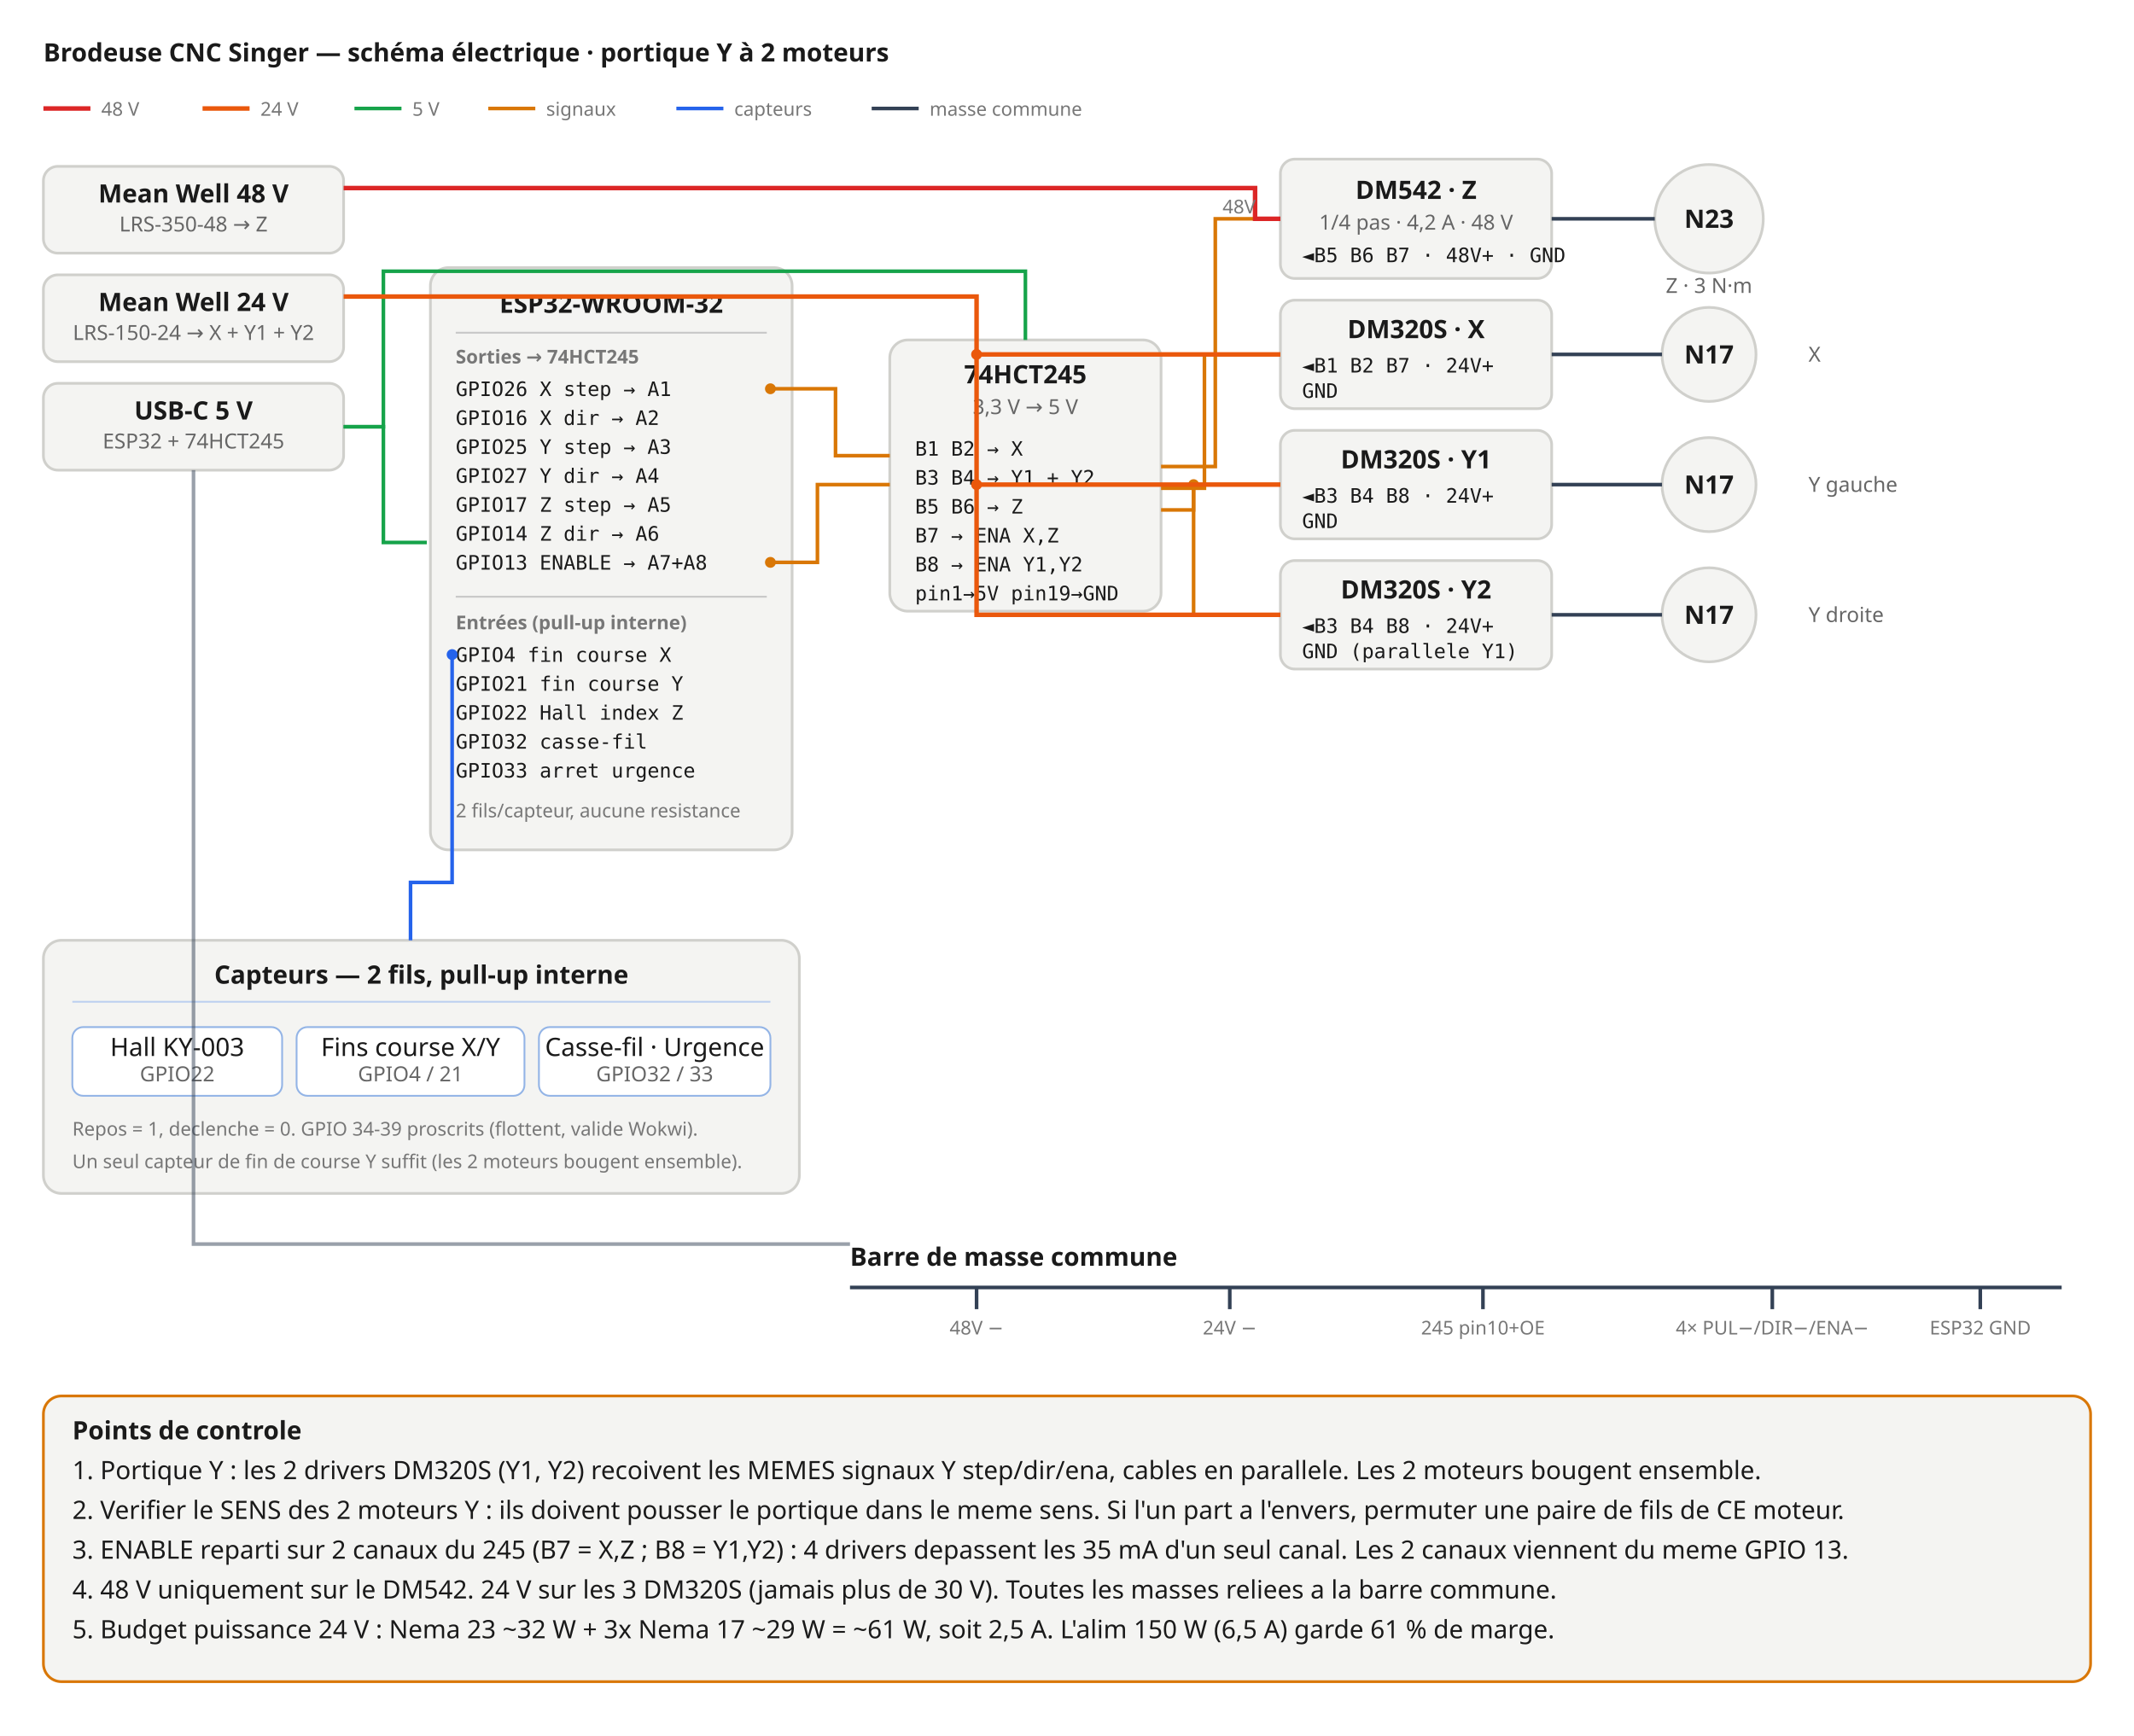
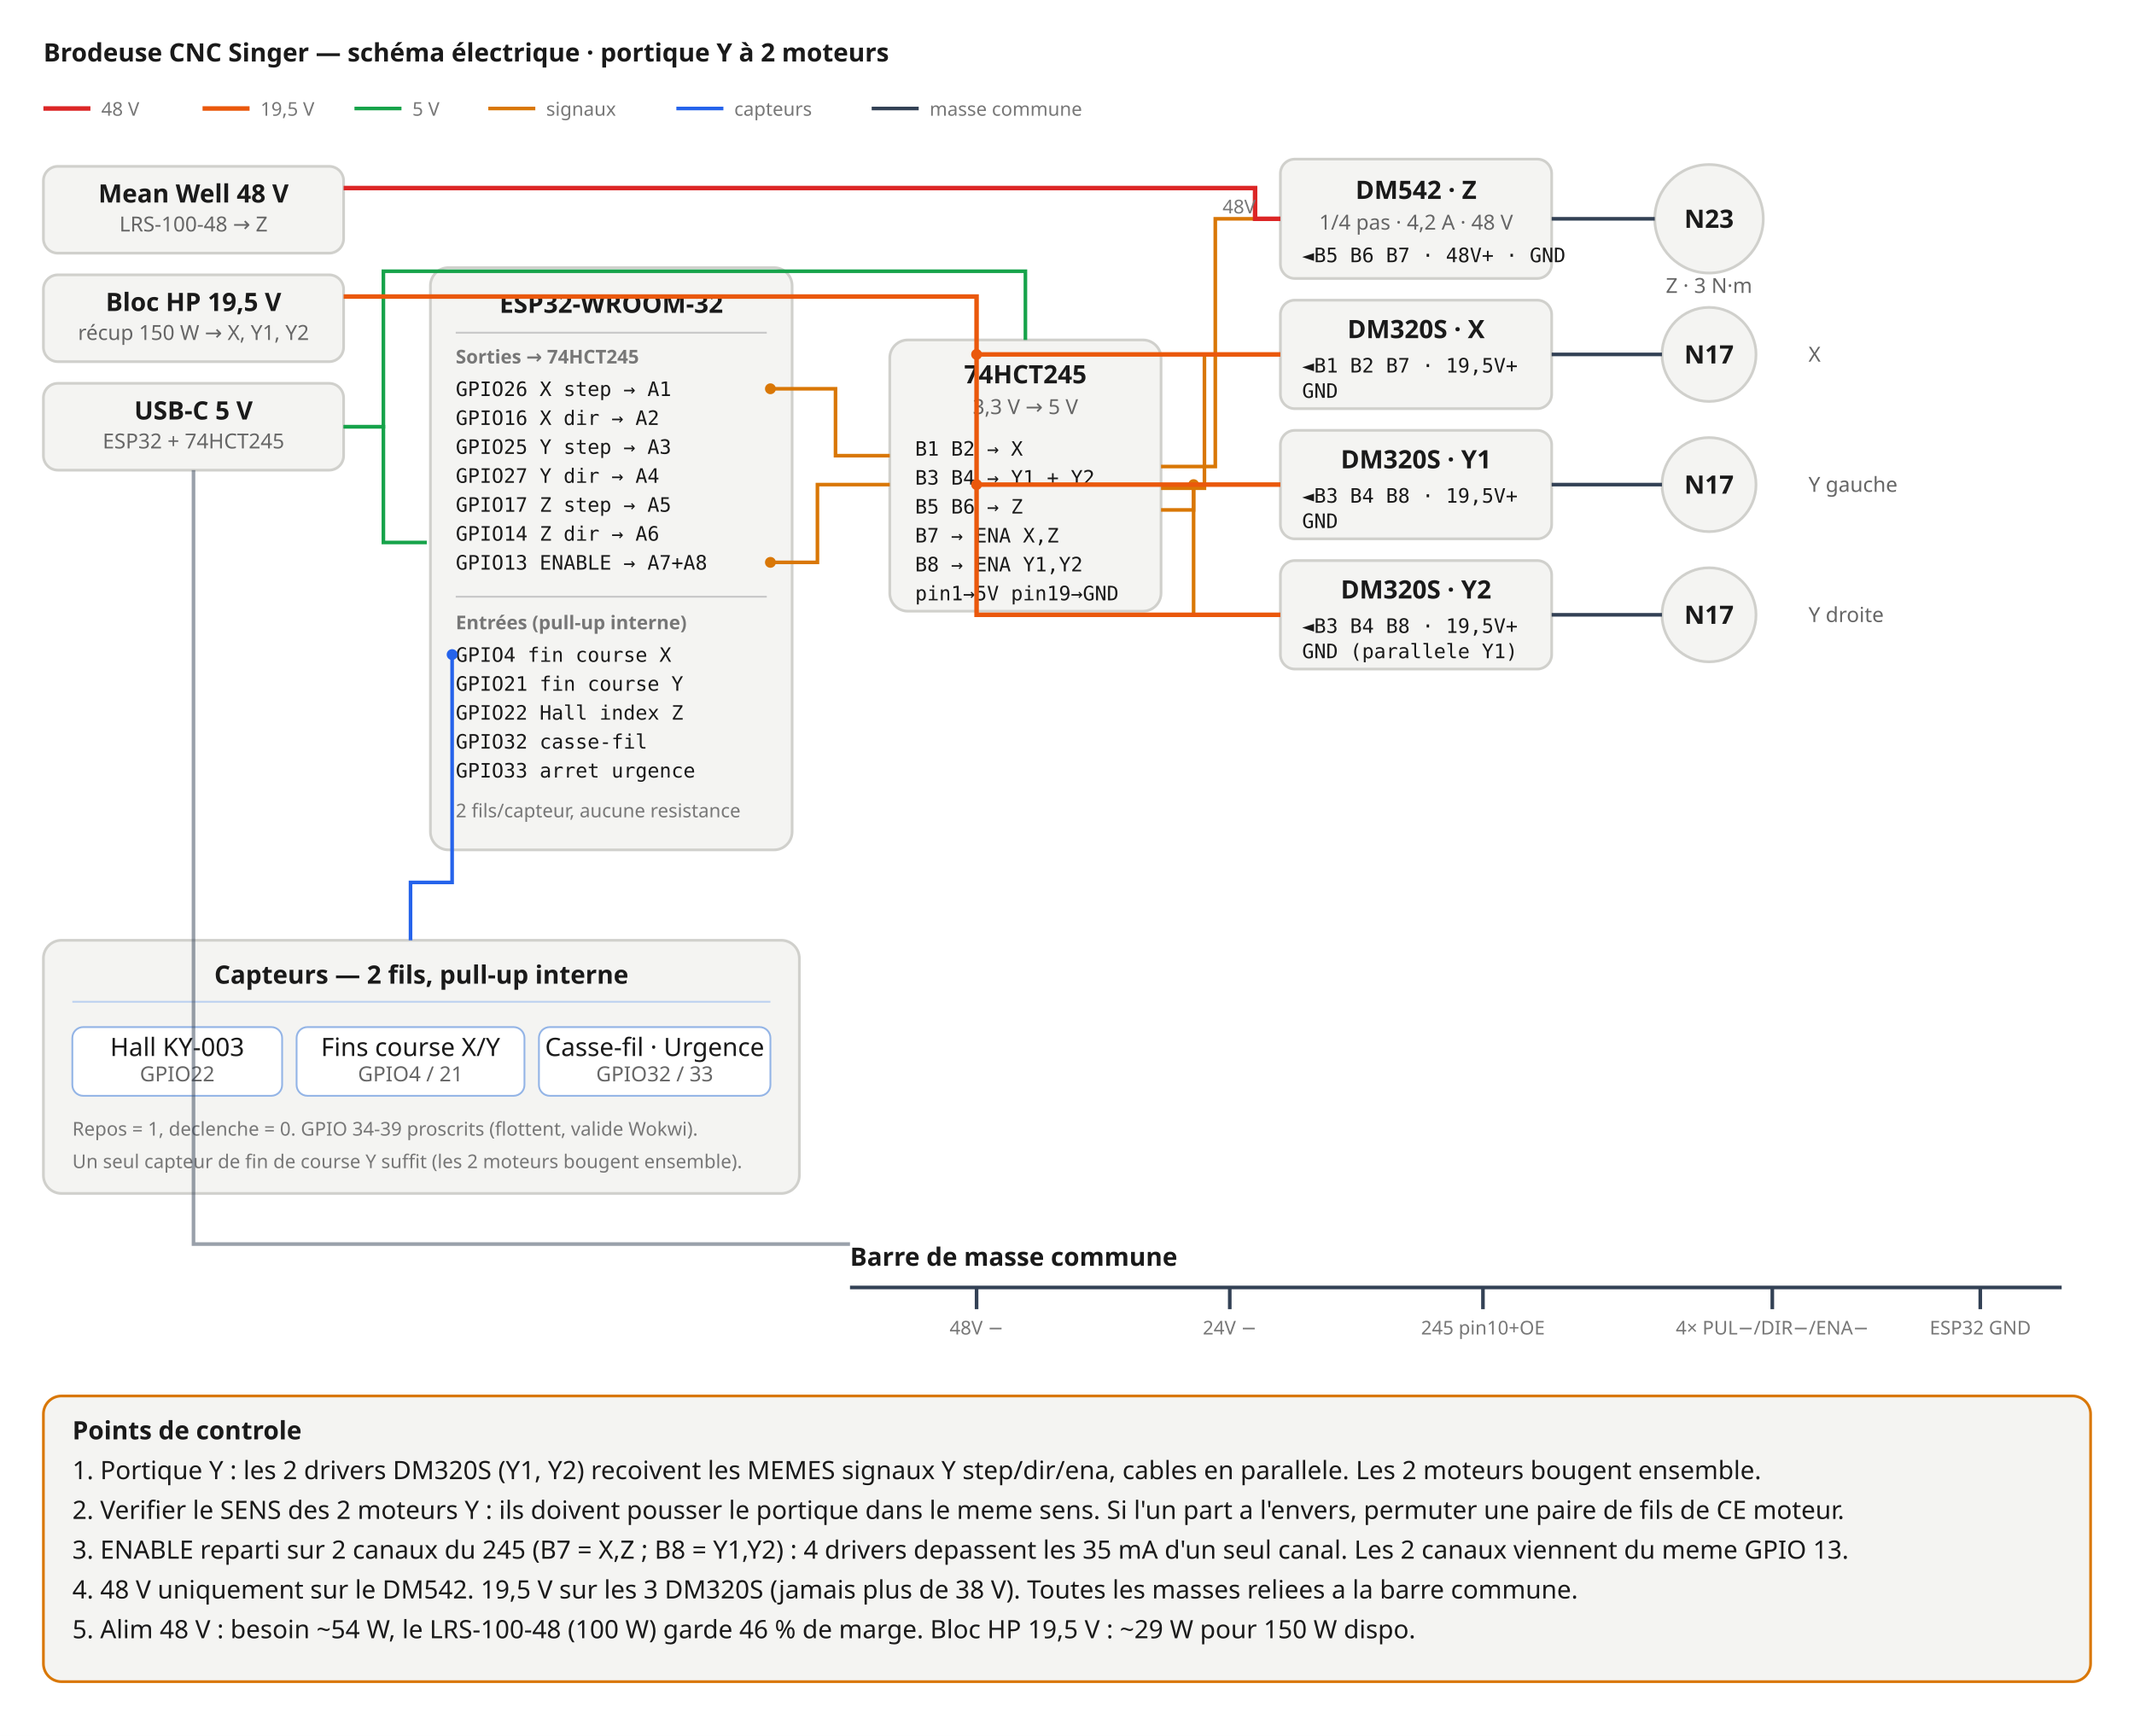
<svg xmlns="http://www.w3.org/2000/svg" viewBox="0 0 1180 960" font-family="ui-sans-serif, system-ui, sans-serif">
  <rect width="1180" height="960" fill="#ffffff" />
  <style>
  .lbl {fill:#1a1a1a;font-size:14px;}
  .lblb{fill:#1a1a1a;font-size:14px;font-weight:700;}
  .sub {fill:#666;font-size:11.5px;}
  .tiny{fill:#777;font-size:10.5px;}
  .pin {fill:#1a1a1a;font-size:11px;font-family:ui-monospace,monospace;}
  .box {fill:#f4f4f2;stroke:#d0d0cc;stroke-width:1.5;}
  .sig {stroke:#d97706;stroke-width:2;fill:none;}
  .p48 {stroke:#dc2626;stroke-width:2.5;fill:none;}
  .p24 {stroke:#ea580c;stroke-width:2.5;fill:none;}
  .p5  {stroke:#16a34a;stroke-width:2;fill:none;}
  .gnd {stroke:#334155;stroke-width:2;fill:none;}
  .inp {stroke:#2563eb;stroke-width:2;fill:none;}
</style>
  <text x="24" y="34" class="lblb" font-size="19">Brodeuse CNC Singer — schéma électrique · portique Y à 2 moteurs</text>
  <g transform="translate(24,52)">
    <line x1="0" y1="8" x2="26" y2="8" class="p48" />
    <text x="32" y="12" class="tiny">48 V</text>
    <line x1="88" y1="8" x2="114" y2="8" class="p24" />
-     <text x="120" y="12" class="tiny">24 V</text>
+     <text x="120" y="12" class="tiny">19,5 V</text>
    <line x1="172" y1="8" x2="198" y2="8" class="p5" />
    <text x="204" y="12" class="tiny">5 V</text>
    <line x1="246" y1="8" x2="272" y2="8" class="sig" />
    <text x="278" y="12" class="tiny">signaux</text>
    <line x1="350" y1="8" x2="376" y2="8" class="inp" />
    <text x="382" y="12" class="tiny">capteurs</text>
    <line x1="458" y1="8" x2="484" y2="8" class="gnd" />
    <text x="490" y="12" class="tiny">masse commune</text>
  </g>
  <rect x="24" y="92" width="166" height="48" class="box" fill="#fef2f2" stroke="#dc2626" rx="8" />
  <text x="107" y="112" class="lblb" text-anchor="middle">Mean Well 48 V</text>
-   <text x="107" y="128" class="sub" text-anchor="middle">LRS-350-48 → Z</text>
+   <text x="107" y="128" class="sub" text-anchor="middle">LRS-100-48 → Z</text>
  <rect x="24" y="152" width="166" height="48" class="box" fill="#fff7ed" stroke="#ea580c" rx="8" />
-   <text x="107" y="172" class="lblb" text-anchor="middle">Mean Well 24 V</text>
-   <text x="107" y="188" class="sub" text-anchor="middle">LRS-150-24 → X + Y1 + Y2</text>
+   <text x="107" y="172" class="lblb" text-anchor="middle">Bloc HP 19,5 V</text>
+   <text x="107" y="188" class="sub" text-anchor="middle">récup 150 W → X, Y1, Y2</text>
  <rect x="24" y="212" width="166" height="48" class="box" fill="#f0fdf4" stroke="#16a34a" rx="8" />
  <text x="107" y="232" class="lblb" text-anchor="middle">USB-C 5 V</text>
  <text x="107" y="248" class="sub" text-anchor="middle">ESP32 + 74HCT245</text>
  <rect x="238" y="148" width="200" height="322" class="box" fill="#eef2ff" stroke="#4f46e5" rx="10" />
  <text x="338" y="173" class="lblb" text-anchor="middle" font-size="15">ESP32-WROOM-32</text>
  <line x1="252" y1="184" x2="424" y2="184" stroke="#c7c7c7" />
  <text x="252" y="201" class="tiny" font-weight="700">Sorties → 74HCT245</text>
  <text x="252" y="219" class="pin">GPIO26  X step  → A1</text>
  <text x="252" y="235" class="pin">GPIO16  X dir   → A2</text>
  <text x="252" y="251" class="pin">GPIO25  Y step  → A3</text>
  <text x="252" y="267" class="pin">GPIO27  Y dir   → A4</text>
  <text x="252" y="283" class="pin">GPIO17  Z step  → A5</text>
  <text x="252" y="299" class="pin">GPIO14  Z dir   → A6</text>
  <text x="252" y="315" class="pin">GPIO13  ENABLE  → A7+A8</text>
  <line x1="252" y1="330" x2="424" y2="330" stroke="#c7c7c7" />
  <text x="252" y="348" class="tiny" font-weight="700">Entrées (pull-up interne)</text>
  <text x="252" y="366" class="pin">GPIO4   fin course X</text>
  <text x="252" y="382" class="pin">GPIO21  fin course Y</text>
  <text x="252" y="398" class="pin">GPIO22  Hall index Z</text>
  <text x="252" y="414" class="pin">GPIO32  casse-fil</text>
  <text x="252" y="430" class="pin">GPIO33  arret urgence</text>
  <text x="252" y="452" class="tiny">2 fils/capteur, aucune resistance</text>
  <circle cx="426" cy="215" r="3" fill="#d97706" />
  <circle cx="426" cy="311" r="3" fill="#d97706" />
  <circle cx="250" cy="362" r="3" fill="#2563eb" />
  <path d="M190 236 H212 V300 H236" class="p5" />
  <rect x="492" y="188" width="150" height="150" class="box" fill="#fffbeb" stroke="#d97706" rx="10" />
  <text x="567" y="212" class="lblb" text-anchor="middle">74HCT245</text>
  <text x="567" y="229" class="sub" text-anchor="middle">3,3 V → 5 V</text>
  <text x="506" y="252" class="pin">B1 B2  → X</text>
  <text x="506" y="268" class="pin">B3 B4  → Y1 + Y2</text>
  <text x="506" y="284" class="pin">B5 B6  → Z</text>
  <text x="506" y="300" class="pin">B7 → ENA X,Z</text>
  <text x="506" y="316" class="pin">B8 → ENA Y1,Y2</text>
  <text x="506" y="332" class="pin">pin1→5V pin19→GND</text>
  <path d="M426 215 H462 V252 H492" class="sig" />
  <path d="M426 311 H452 V268 H492" class="sig" />
  <path d="M190 236 H212 V150 H567 V188" class="p5" />
  <rect x="708" y="88" width="150" height="66" class="box" fill="#fef2f2" stroke="#dc2626" rx="8" />
  <text x="783" y="110" class="lblb" text-anchor="middle">DM542 · Z</text>
  <text x="783" y="127" class="sub" text-anchor="middle">1/4 pas · 4,2 A · 48 V</text>
  <text x="720" y="145" class="pin">◄B5 B6 B7 · 48V+ · GND</text>
  <rect x="708" y="166" width="150" height="60" class="box" fill="#fff7ed" stroke="#ea580c" rx="8" />
  <text x="783" y="187" class="lblb" text-anchor="middle">DM320S · X</text>
-   <text x="720" y="206" class="pin">◄B1 B2 B7 · 24V+</text>
+   <text x="720" y="206" class="pin">◄B1 B2 B7 · 19,5V+</text>
  <text x="720" y="220" class="pin">GND</text>
  <rect x="708" y="238" width="150" height="60" class="box" fill="#fff7ed" stroke="#ea580c" rx="8" />
  <text x="783" y="259" class="lblb" text-anchor="middle">DM320S · Y1</text>
-   <text x="720" y="278" class="pin">◄B3 B4 B8 · 24V+</text>
+   <text x="720" y="278" class="pin">◄B3 B4 B8 · 19,5V+</text>
  <text x="720" y="292" class="pin">GND</text>
  <rect x="708" y="310" width="150" height="60" class="box" fill="#fff7ed" stroke="#ea580c" rx="8" />
  <text x="783" y="331" class="lblb" text-anchor="middle">DM320S · Y2</text>
-   <text x="720" y="350" class="pin">◄B3 B4 B8 · 24V+</text>
+   <text x="720" y="350" class="pin">◄B3 B4 B8 · 19,5V+</text>
  <text x="720" y="364" class="pin">GND (parallele Y1)</text>
  <path d="M642 258 H672 V121 H708" class="sig" />
  <path d="M642 270 H666 V196 H708" class="sig" />
  <path d="M642 282 H660 V268 H708" class="sig" />
  <path d="M660 268 V340 H708" class="sig" />
  <circle cx="660" cy="268" r="3" fill="#d97706" />
  <path d="M190 104 H694 V121 H708" class="p48" />
  <text x="676" y="118" class="tiny" fill="#dc2626">48V</text>
  <path d="M190 164 H540 V196 H708" class="p24" />
  <path d="M540 196 V268 H708" class="p24" />
  <path d="M540 268 V340 H708" class="p24" />
  <circle cx="540" cy="196" r="3" fill="#ea580c" />
  <circle cx="540" cy="268" r="3" fill="#ea580c" />
  <circle cx="945" cy="121" r="30" class="box" fill="#f1f5f9" stroke="#475569" />
  <text x="945" y="126" class="lblb" text-anchor="middle">N23</text>
  <text x="945" y="162" class="sub" text-anchor="middle">Z · 3 N·m</text>
  <path d="M858 121 H915" class="gnd" stroke="#475569" />
  <circle cx="945" cy="196" r="26" class="box" fill="#f1f5f9" stroke="#475569" />
  <text x="945" y="201" class="lblb" text-anchor="middle">N17</text>
  <text x="1000" y="200" class="sub">X</text>
  <path d="M858 196 H919" class="gnd" stroke="#475569" />
  <circle cx="945" cy="268" r="26" class="box" fill="#f1f5f9" stroke="#475569" />
  <text x="945" y="273" class="lblb" text-anchor="middle">N17</text>
  <text x="1000" y="272" class="sub">Y gauche</text>
  <path d="M858 268 H919" class="gnd" stroke="#475569" />
  <circle cx="945" cy="340" r="26" class="box" fill="#f1f5f9" stroke="#475569" />
  <text x="945" y="345" class="lblb" text-anchor="middle">N17</text>
  <text x="1000" y="344" class="sub">Y droite</text>
  <path d="M858 340 H919" class="gnd" stroke="#475569" />
  <rect x="24" y="520" width="418" height="140" class="box" fill="#eff6ff" stroke="#2563eb" rx="10" />
  <text x="233" y="544" class="lblb" text-anchor="middle">Capteurs — 2 fils, pull-up interne</text>
  <line x1="40" y1="554" x2="426" y2="554" stroke="#bcd0f0" />
  <rect x="40" y="568" width="116" height="38" rx="6" fill="#fff" stroke="#93b4e6" />
  <text x="98" y="584" class="lbl" text-anchor="middle" font-size="12">Hall KY-003</text>
  <text x="98" y="598" class="sub" text-anchor="middle">GPIO22</text>
  <rect x="164" y="568" width="126" height="38" rx="6" fill="#fff" stroke="#93b4e6" />
  <text x="227" y="584" class="lbl" text-anchor="middle" font-size="12">Fins course X/Y</text>
  <text x="227" y="598" class="sub" text-anchor="middle">GPIO4 / 21</text>
  <rect x="298" y="568" width="128" height="38" rx="6" fill="#fff" stroke="#93b4e6" />
  <text x="362" y="584" class="lbl" text-anchor="middle" font-size="12">Casse-fil · Urgence</text>
  <text x="362" y="598" class="sub" text-anchor="middle">GPIO32 / 33</text>
  <text x="40" y="628" class="tiny">Repos = 1, declenche = 0. GPIO 34-39 proscrits (flottent, valide Wokwi).</text>
  <text x="40" y="646" class="tiny">Un seul capteur de fin de course Y suffit (les 2 moteurs bougent ensemble).</text>
  <path d="M227 520 V488 H250 V362" class="inp" />
  <text x="470" y="700" class="lblb">Barre de masse commune</text>
  <line x1="470" y1="712" x2="1140" y2="712" class="gnd" stroke-width="3" />
  <path d="M107 260 V688 H470" class="gnd" opacity="0.5" />
  <line x1="540" y1="712" x2="540" y2="724" class="gnd" />
  <line x1="680" y1="712" x2="680" y2="724" class="gnd" />
  <line x1="820" y1="712" x2="820" y2="724" class="gnd" />
  <line x1="980" y1="712" x2="980" y2="724" class="gnd" />
  <line x1="1095" y1="712" x2="1095" y2="724" class="gnd" />
  <text x="540" y="738" class="tiny" text-anchor="middle">48V −</text>
  <text x="680" y="738" class="tiny" text-anchor="middle">24V −</text>
  <text x="820" y="738" class="tiny" text-anchor="middle">245 pin10+OE</text>
  <text x="980" y="738" class="tiny" text-anchor="middle">4× PUL−/DIR−/ENA−</text>
  <text x="1095" y="738" class="tiny" text-anchor="middle">ESP32 GND</text>
  <rect x="24" y="772" width="1132" height="158" rx="10" fill="#f4f4f2" stroke="#d97706" stroke-width="1.5" />
  <text x="40" y="796" class="lblb" fill="#b45309">Points de controle</text>
  <text x="40" y="818" class="lbl" font-size="13">1.  Portique Y : les 2 drivers DM320S (Y1, Y2) recoivent les MEMES signaux Y step/dir/ena, cables en parallele. Les 2 moteurs bougent ensemble.</text>
  <text x="40" y="840" class="lbl" font-size="13">2.  Verifier le SENS des 2 moteurs Y : ils doivent pousser le portique dans le meme sens. Si l'un part a l'envers, permuter une paire de fils de CE moteur.</text>
  <text x="40" y="862" class="lbl" font-size="13">3.  ENABLE reparti sur 2 canaux du 245 (B7 = X,Z ; B8 = Y1,Y2) : 4 drivers depassent les 35 mA d'un seul canal. Les 2 canaux viennent du meme GPIO 13.</text>
-   <text x="40" y="884" class="lbl" font-size="13">4.  48 V uniquement sur le DM542. 24 V sur les 3 DM320S (jamais plus de 30 V). Toutes les masses reliees a la barre commune.</text>
-   <text x="40" y="906" class="lbl" font-size="13">5.  Budget puissance 24 V : Nema 23 ~32 W + 3x Nema 17 ~29 W = ~61 W, soit 2,5 A. L'alim 150 W (6,5 A) garde 61 % de marge.</text>
+   <text x="40" y="884" class="lbl" font-size="13">4.  48 V uniquement sur le DM542. 19,5 V sur les 3 DM320S (jamais plus de 38 V). Toutes les masses reliees a la barre commune.</text>
+   <text x="40" y="906" class="lbl" font-size="13">5.  Alim 48 V : besoin ~54 W, le LRS-100-48 (100 W) garde 46 % de marge. Bloc HP 19,5 V : ~29 W pour 150 W dispo.</text>
</svg>
